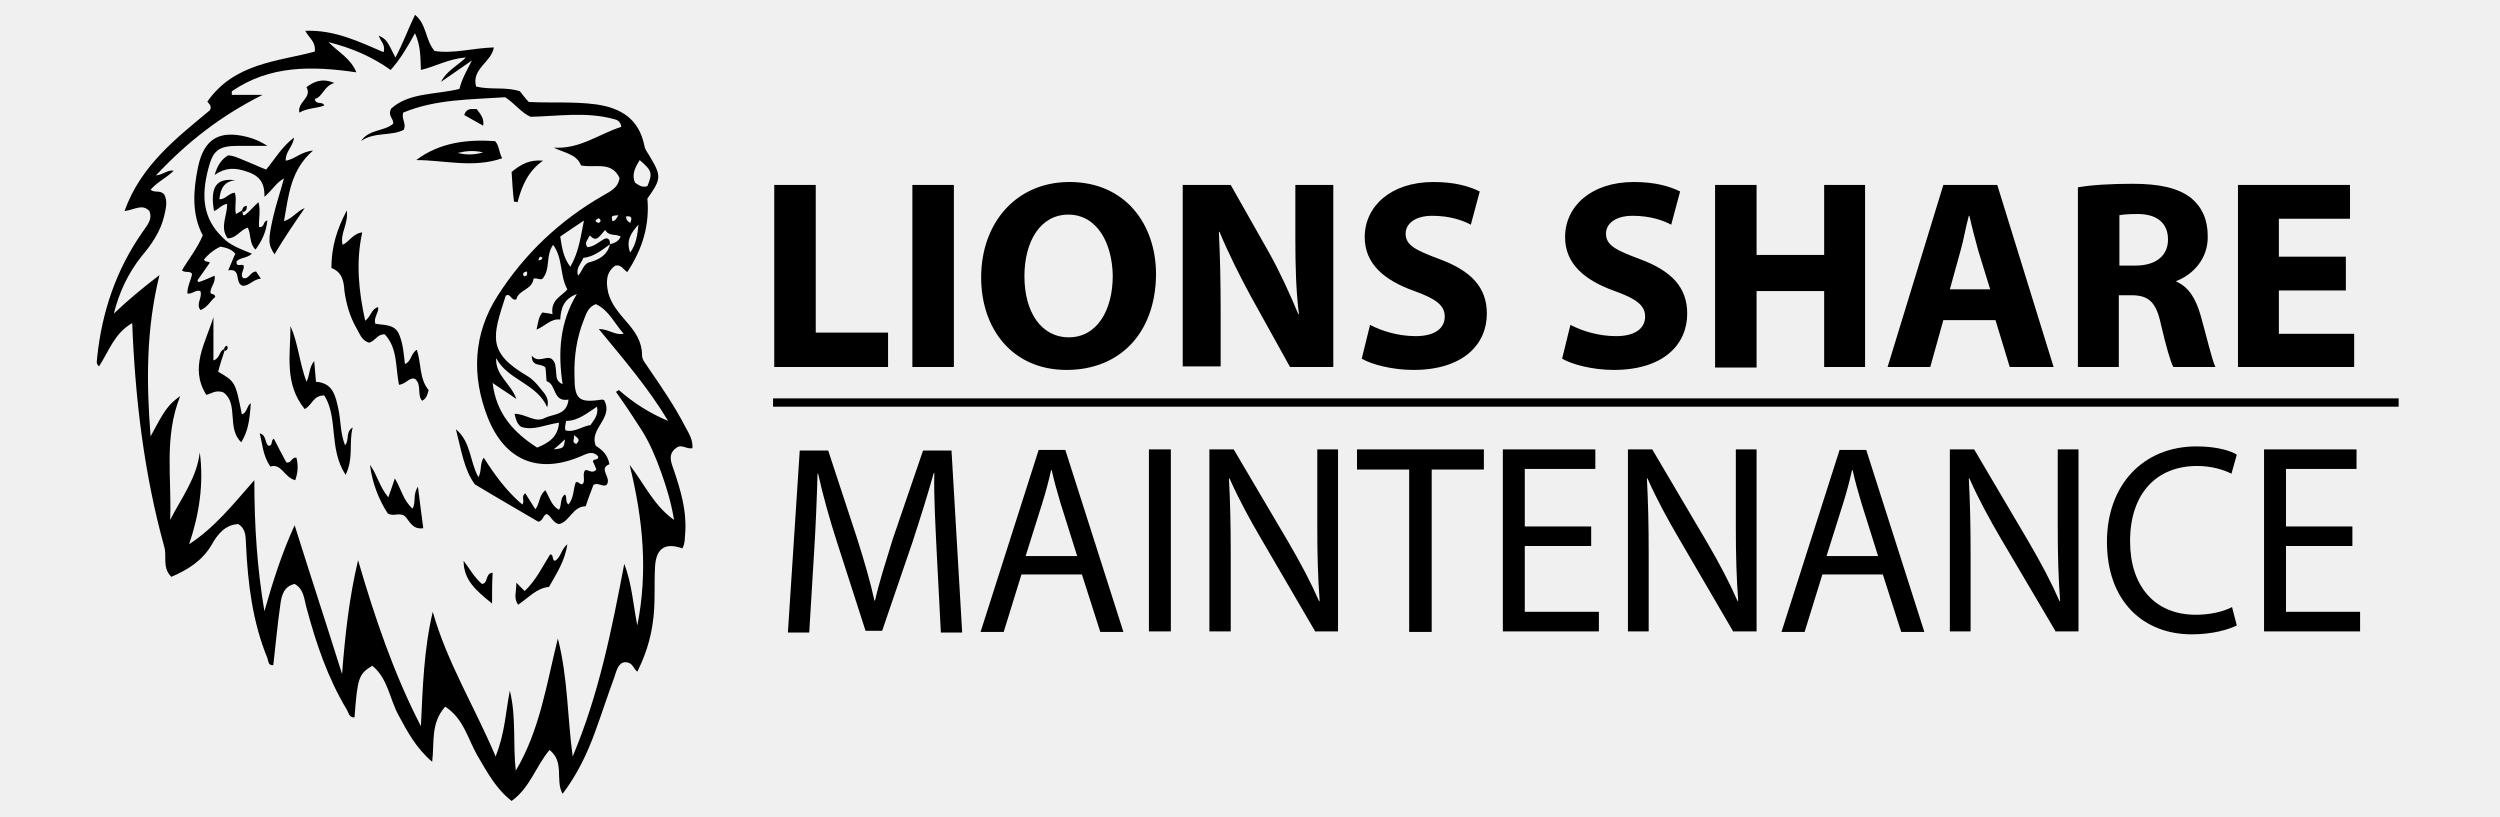
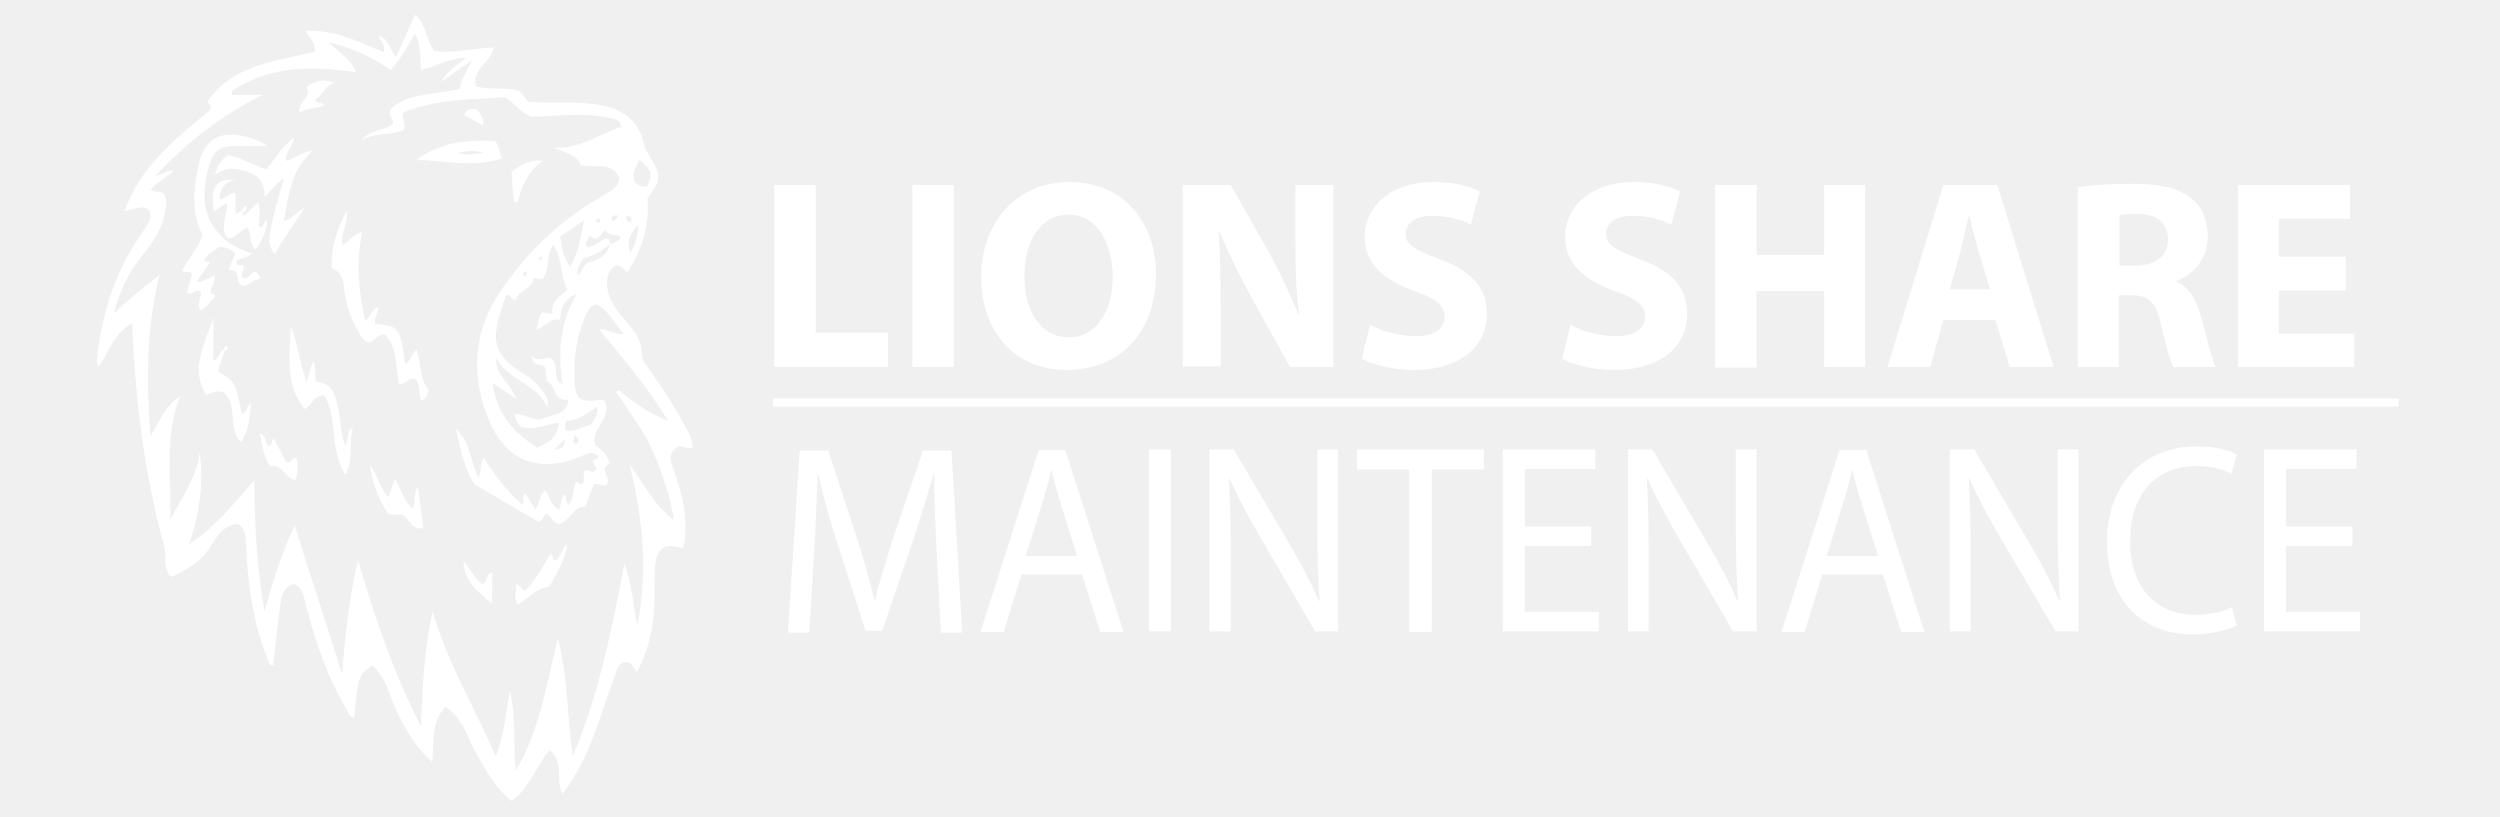
<svg xmlns="http://www.w3.org/2000/svg" version="1.1" id="Layer_1" x="0px" y="0px" viewBox="0 0 421.7 137.7" style="enable-background:new 0 0 421.7 137.7;" xml:space="preserve">
  <style type="text/css">
- 	.st0{fill:#000000;}
- 	.st1{fill-rule:evenodd;clip-rule:evenodd;fill:#000000;}
+ 	.st0{fill:#ffffff;}
+ 	.st1{fill-rule:evenodd;clip-rule:evenodd;fill:#ffffff;}
</style>
  <g>
    <g>
      <path class="st0" d="M105.8,45.9c-0.7-0.5-1-1.3-2-1.1c-1.6,1.1-1.6,2.8-1.2,4.6c0.5,1.9,1.8,3.4,3.1,4.9c1.4,1.6,2.6,3.3,2.6,5.6    c0,0.9,0.7,1.5,1.1,2.2c2.2,3.2,4.4,6.4,6.2,9.9c0.6,1.1,1.3,2.2,1.2,3.6c-0.9,0.2-1.7-0.6-2.5-0.2c-1.8,1.1-1.1,2.6-0.6,4    c1.1,3.3,2.1,6.6,1.9,10.2c-0.1,1,0,2-0.5,2.9c-2.8-1-4.4-0.1-4.6,3c-0.2,3.2,0.1,6.4-0.4,9.6c-0.4,2.9-1.3,5.6-2.6,8.2    c-0.7-0.5-0.7-1.6-2.1-1.6c-1.1,0.1-1.4,1.4-1.8,2.6c-1.1,3-2.1,6.1-3.2,9.1c-1.3,3.6-3,7.2-5.5,10.5c-1.3-2.3,0.4-5.3-2.2-7.4    c-2.3,2.7-3.3,6.4-6.4,8.6c-2.6-2-4.1-4.8-5.8-7.7c-1.6-2.8-2.3-6.2-5.4-8.2c-2.5,2.8-1.8,6-2.2,9.3c-2.7-2.3-4.2-5.1-5.7-7.9    c-1.5-2.8-1.8-6.2-4.4-8.3c-2.3,1.4-2.5,2-3,8.7c-0.9,0.1-1-0.8-1.3-1.3c-3.2-5.3-5.2-11.2-6.8-17.2c-0.4-1.4-0.4-3.1-2-4    c-1.8,0.4-2.2,1.9-2.4,3.4c-0.5,3.4-0.8,6.9-1.2,10.3c-0.9,0.1-0.8-0.7-1-1.2c-2.5-6.1-3.3-12.6-3.6-19.1    c-0.1-1.2,0.1-2.6-1.3-3.5c-2.2,0.1-3.5,1.7-4.5,3.5c-1.6,2.7-4,4.2-6.8,5.4c-1.6-1.6-0.7-3.5-1.2-5.1    c-3.4-12.3-4.9-24.9-5.4-37.7c-3,1.7-3.9,4.7-5.6,7.3c-0.6-0.5-0.3-1.1-0.3-1.6c0.8-7.6,3.2-14.7,7.6-21c0.7-1.1,1.8-2.1,1.2-3.6    c-1.2-1.3-2.5-0.2-4.2,0c2.8-7.8,8.9-12.4,14.4-17c0.5-0.9-0.5-1.3-0.4-1.5c4.6-6.5,11.8-6.7,18.1-8.4c0.2-1.7-1-2.3-1.6-3.5    c4.9-0.2,9,1.8,13.2,3.6c0.4-1.3-0.6-1.9-0.8-2.8c1.3,0.7,1.3,0.7,2.8,3.7C67.9,7.5,68.8,5,70,2.5c2,1.6,1.7,4.2,3.3,6.1    c3.2,0.5,6.5-0.5,10-0.6c-0.4,2.5-3.8,3.6-3,6.6c2.5,0.6,5,0,7.4,0.8c0.5,0.6,0.9,1.2,1.5,1.8c3.7,0.2,7.5-0.1,11.3,0.4    c4.3,0.6,7.3,2.5,8.2,7c0.1,0.6,0.5,1.1,0.8,1.6c2.1,3.5,2.1,3.9-0.3,7.3C109.6,37.9,108.4,42,105.8,45.9z M102.9,41.2    c0.7-0.2,1.4-0.4,1.8-1.3c-0.9-0.5-2,0-2.6-1.1c-0.9,0.8-1.4,2.3-2.6,0.9c-0.4,0.8-1,1.3-0.4,2c1-0.1,1.7-0.7,2.5-1.2    C102.3,40,102.9,40.1,102.9,41.2c-1.4,1-2.7,2.1-4.5,2.3c-0.4,1-1.3,1.7-0.9,3c0.7-0.7,0.8-1.7,1.7-2.2    C100.8,43.9,102.4,43.2,102.9,41.2z M28.7,87.7c1.9-3.7,4.5-7.1,5-11.4c0.7,5.3-0.1,10.5-1.8,15.5c4.3-2.8,7.4-6.7,11-10.8    c0,7.8,0.5,15,1.7,22.1c1.4-4.9,2.9-9.7,5.1-14.5c2.7,8.6,5.4,16.8,8,25.1c0.5-6.5,1.2-12.9,2.7-19.2c2.8,9.6,6,19.1,10.6,28    c0.3-6.5,0.5-13,2-19.3c2.4,8.5,7,15.9,10.6,24.4c1.6-4,1.7-7.6,2.4-11.1c1.1,4.4,0.5,9,1,13.5c4.1-6.9,5.2-14.7,7.1-22.3    c1.7,6.6,1.6,13.3,2.5,19.9c4.4-10.4,6.6-21.4,8.7-32.5c1.3,3.4,1.5,6.9,2.2,10.4c1.8-9,1-17.8-1.3-27.1c2.6,3.4,4.1,6.9,7.5,9.3    c-0.5-3-1.3-5.6-2.2-8.1c-0.9-2.5-1.9-4.9-3.3-7.1c-1.4-2.2-2.8-4.3-4.3-6.4c0.2-0.1,0.3-0.2,0.5-0.3c2.5,2.2,5.2,3.9,8.3,5.2    c-3.3-5.5-7.5-10.4-11.7-15.5c1.7,0,2.7,1.1,4.2,0.8c-1.6-1.8-2.5-4-4.7-5c-1.3,0.5-1.6,1.6-2,2.6c-1.2,3-1.7,6.2-1.6,9.5    c0,4,0.7,4.6,4.7,4c0.1,0,0.3,0.1,0.3,0.1c1.7,3-2.6,4.8-1.4,7.7c1.1,0.7,2,1.5,2.3,3.1c-2,0.8,0.5,2.3-0.5,3.5    c-0.7,0.4-1.4-0.5-2.2,0c-0.4,1.1-0.9,2.3-1.3,3.6c-2.2,0-2.7,2.6-4.5,3c-1.1-0.2-1.3-1.4-2.1-1.7c-0.7,0.3-0.6,1.2-1.4,1.3    c-3.4-2-6.9-4-10.7-6.3c-1.8-2.4-2.3-5.8-3.2-9.3c2.6,2.2,2.3,5.4,3.8,8.1c0.6-1.1,0.2-2.3,0.9-3.3c1.9,3,3.9,5.7,6.5,7.9    c0.5-0.6-0.3-1.3,0.5-1.9c0.6,0.9,1.1,1.8,1.7,2.7c0.8-1,0.6-2.4,1.7-3.2c0.7,1.2,1,2.6,2.3,3.3c0.5-0.8,0.1-2,1-2.6    c0.4,0.5,0,1.3,0.6,1.7c0.9-1.1,0.8-2.6,1.2-3.7c0.5-0.4,0.8,0.7,1.3,0.1c0.3-0.7-0.2-1.5,0.3-2.2c0.6-0.1,1.2,0.7,1.9-0.1    c-0.2-0.5-0.4-1-0.6-1.4c0.2-0.5,1-0.1,0.9-0.8c-1-1.1-2-0.4-3,0c-7.1,3-12.7,0.7-15.6-6.5c-2.8-7.1-2.5-14.2,1.7-20.7    c4.5-7,10.4-12.6,17.7-16.8c1.2-0.7,2.6-1.3,2.8-3c-1.4-2.9-4.1-1.6-6.5-2.1c-0.7-1.9-2.8-2.1-4.6-3c4.4,0.3,7.6-2.3,11.4-3.5    c-0.1-0.9-0.7-1.2-1.2-1.3c-4.7-1.3-9.4-0.5-14.1-0.4c-1.6-0.7-2.6-2.2-4.3-3.3c-5.7,0.4-11.7,0.3-17.2,2.6    c-0.3,1.2,0.6,1.8,0.1,2.9c-2.1,1.1-5,0.3-7.2,1.9c1.3-2,3.8-1.6,5.4-2.9c0.2-0.9-1-1.3-0.3-2.6C69,15.6,73.4,16,77.5,15    c0.4-1.7,1.3-3.2,2.1-4.8c-1.7,1.2-3.5,2.4-5.2,3.6c0.9-1.8,2.6-2.6,4.2-4.1c-2.9,0.2-5.1,1.5-7.6,2.1c-0.1-2.1,0-4-1-6.2    c-1.3,2.4-2.5,4.4-4.1,6.2c-3.1-2.2-6.5-3.7-10.5-4.7c1.8,1.8,3.8,2.8,4.7,5.1c-7.5-1.1-14.6-1.2-21,3.2c0,0.2,0,0.4,0,0.6    c1.7,0,3.5,0,5.2,0c-6.8,3.4-12.6,7.8-18,13.6c1.4-0.2,2-1,3-0.8c-1.2,1.2-2.8,1.9-3.9,3.2c0.7,0.6,1.6,0,2.3,0.8    c0.6,1.1,0.3,2.3,0,3.6c-0.6,2.6-2.1,4.8-3.8,6.8c-2.3,2.9-3.8,6.1-4.7,9.7c2.3-2.2,4.7-4.2,7.7-6.5c-2.3,9.3-2.2,18.2-1.5,27.2    c2.3-4.3,2.9-5.3,5-6.8C27.6,73.8,29,80.8,28.7,87.7z M93.2,53c-0.4-2.5,1.7-3.1,2.5-4.2c-1.3-2.3-0.7-5.2-2.4-7.5    c-1.3,1.8-0.4,3.9-1.7,5.6c-0.3,0.5-1-0.1-1.6,0.1c-0.2,1.9-2.6,1.9-2.9,3.5c-0.9,0.3-1-1.2-1.8-0.6c-2.2,6.8-3.2,9.5,3.6,13.5    c0.9,0.5,1.7,1.4,2.4,2.3c0.7,0.8,1.4,1.7,1,3c-1.7-4-6.7-4.6-8.6-8.3c-0.2,2.9,2.5,4.3,3.4,6.9c-1.4-1-2.6-1.7-4-2.7    c0.6,5.2,3.6,8.4,7.5,10.9c2-0.8,3.5-1.8,3.7-4.2C92,71.6,90,72.7,87.9,72c-0.7-0.5-0.9-1.3-1.1-2.2c1.9,0,3.5,1.6,5.1,0.7    c1.4-0.7,3.7-0.4,4-3.1c-2.7,0.5-2-2.6-3.7-3.1c-0.1-0.9-0.1-1.7-0.2-2.3c-0.7-0.8-2.3,0-2.3-2c1.1,1.3,2.3,0,3.3,0.5    c0.8,0.6,0.7,1.4,0.8,2.2c0.1,0.7-0.1,1.6,1.1,2.1c-0.8-5.3-0.5-10.4,2.4-15.2c-2.2,0.8-2.7,2.4-2.8,4.3c-1.6-0.2-2.5,1.1-4,1.7    c0.3-1.2,0.3-2.1,1-2.9C91.9,52.8,92.4,52.8,93.2,53z M94.5,39.9c0.3,1.9,0.5,3.5,1.7,5.1c1.4-2.4,1.7-4.8,2.3-7.8    C96.8,38.3,95.7,39.1,94.5,39.9z M109.2,31.4c0.9-2.2,0.8-2.6-1.3-4.4c-0.7,1.2-1.4,2.3-0.8,3.8C107.7,31.2,108.3,31.7,109.2,31.4    z M99.6,71.7c0.6-0.9,1.4-1.7,1.1-3.1c-1.7,1.1-3.2,2.4-5.2,2.4c-0.1,0.6-0.3,1.1-0.1,1.6C96.9,73,98.2,71.9,99.6,71.7z     M106.3,42.6c1-1.4,1.2-2.8,1.4-4.7C106.3,39.4,105.6,40.7,106.3,42.6z M93.4,75.8c1.7-0.2,1.7-0.2,1.9-1.7    C94.6,74.8,94,75.3,93.4,75.8z M104.3,36.3c-1.2,0.1-1.2,0.1-1,1C103.7,37.3,104,36.9,104.3,36.3z M106.3,37.6    c0.4-0.9,0.2-1.2-0.7-1.1C105.6,37,105.8,37.3,106.3,37.6z M96.8,73.4c0.2,0.7-0.5,1.1,0.4,1.5C97.5,74.5,98.1,74.2,96.8,73.4z     M101,36.8c-0.6,0.3-0.8,0.6,0,0.8C101.4,37.4,101.4,37.1,101,36.8z M88.9,45.8c-0.7,0.1-0.8,0.4-0.5,0.8    C88.8,46.6,89,46.4,88.9,45.8z M90.8,43.9c0.4,0,0.6-0.1,0.7-0.4C91.2,43.2,91,43.2,90.8,43.9z" />
      <path class="st0" d="M42.5,42.8c-0.9,0.8-2,0.6-2.6,1.3c-0.1,1.1,0.9,0.3,1.2,0.7c0.2,0.7-0.7,1.4-0.1,2.1c1,0.3,1.2-1.1,2.2-1.1    c0.2,0.3,0.4,0.6,0.8,1.2c-1.3,0.1-2,1.3-3.1,1.2c-1.4-0.5-0.1-3-2.4-2.6c0.5-1.1,0.8-2,1.2-2.8c-0.7-0.8-1.5-1-2.5-1.2    c-1.1,0.5-2.1,1.3-2.8,2.2c0.3,0.5,0.7,0.2,1,0.5c-0.7,1-1.4,2-2.1,3c0.1,0.1,0.1,0.2,0.2,0.3c0.9-0.3,1.8-0.7,2.7-1.1    c0.2,1.1-0.6,1.8-0.7,2.7c-0.1,0.6,0.8,0.2,0.8,0.9c-0.8,0.6-1.3,1.8-2.5,2.2c-0.8-1.1,0.4-2.1,0-3.2c-0.8-0.3-1.4,0.6-2.2,0.4    c0-1.2,0.6-2.2,0.8-3.3c-0.4-0.6-1.2-0.1-1.7-0.6c1.1-1.9,2.6-3.7,3.5-5.9c-1.9-3.6-1.6-7.6-0.8-11.5c1-4.8,3.6-6.3,8.3-5.1    c1.2,0.3,2.3,0.8,3.4,1.5c-1.6,0-3.3,0-4.9,0c-3.4,0-4.3,0.8-5.1,4c-1.1,4.3-1,8.2,2.5,11.5C38.8,41.4,40.6,42,42.5,42.8z" />
      <path class="st0" d="M55.9,45.2c0-3.5,0.9-6.5,2.6-9.7c0.3,2.3-1.2,3.9-0.7,5.8c1.1-0.5,1.7-1.9,3.3-2.1c-1.1,5-0.6,9.9,0.5,14.9    c1-0.7,1-2,2.2-2.3c0.1,1-0.8,1.7-0.5,2.8c1.5,0.3,3.4,0,4.1,2c0.6,1.5,0.7,3.1,0.9,4.8c1.1-0.4,1-1.8,2-2.4    c0.8,2.3,0.4,4.9,2,6.8c-0.2,0.7-0.3,1.4-1.1,1.8c-0.9-1,0-2.7-1.2-3.7c-1-0.3-1.5,0.9-2.7,1c-0.6-2.9-0.2-6.2-2.4-8.5    c-1.2-0.1-1.6,1.1-2.6,1.4c-1.3-0.3-1.6-1.5-2.2-2.5c-1.1-1.9-1.7-4.1-2-6.2C58,47.4,57.7,45.9,55.9,45.2z" />
      <path class="st0" d="M51.4,35.1c-1.8,2.6-3.5,5.1-5.1,7.8c-1.1-1.7-1.1-2.4-0.2-6.4c0.5-2.1,1.2-4.2,1.8-6.4    c-1.3,0.7-1.9,1.9-3.3,3.1c0.1-2.6-1.1-3.7-3.1-4.3c-1.8-0.6-3.4-0.7-5.3,0.6c0.5-1.6,1.1-2.6,2.3-3.3c1.2,0.1,2.2,0.7,3.3,1.1    c1,0.4,2,0.9,3.1,1.3c1.5-1.8,2.6-3.8,4.7-5.4c-0.2,1.6-1.5,2.4-1.4,3.9c1.5-0.2,2.5-1.5,4.6-1.7c-3.8,3.3-4.1,7.5-4.9,11.9    C49.3,36.9,50.1,35.6,51.4,35.1z" />
      <path class="st0" d="M58.3,80.1c-2.9-4.4-1.2-9.6-3.6-13.4c-1.9,0-2,1.6-3.3,2.3c-3.5-4.3-2.4-9.2-2.4-14c1.3,2.9,1.5,6.2,2.7,9.4    c0.6-1.2,0.4-2.4,1.3-3.5c0.1,1.3,0.2,2.3,0.3,3.5c2.9,0.2,3.3,2.4,3.8,4.7c0.4,1.9,0.3,4,1.1,6c0.8-0.9,0-2.2,1.3-3    C58.8,74.7,59.7,77.2,58.3,80.1z" />
      <path class="st0" d="M37.9,59.1c-0.4,1.2-0.8,2.4-1.1,3.6c2.9,1.7,2.9,1.7,4,7.2c0.9-0.3,0.8-1.4,1.5-1.9    c-0.2,3.4-0.6,4.9-1.6,6.6c-2.5-2.3-0.4-6.5-3-8.4c-1.3-0.5-2,0.2-2.9,0.4c-2.9-4.6-0.1-8.8,1.2-13.1c0,2.4,0,4.8,0,7.3    c1.2-0.4,0.9-1.6,1.8-1.9L37.9,59.1z" />
      <path class="st0" d="M40.9,35.7c0.1,0.2-0.1,0.9,0.5,0.5c0.7-0.5,1.3-1.3,2.2-2.1c0.4,1.5,0,2.9,0.1,4.2c1,0.1,0.6-1,1.4-1.1    c-0.2,1.9-0.9,3.4-2,4.9c-1.1-1.1-0.7-2.5-1.3-3.7c-1.2,0.3-1.9,1.8-3.4,1.8c-1.4-1.9,0-3.9-0.1-5.8c-0.9,0.1-1.4,0.9-2.2,1.2    c-0.7-4.1,0.4-5.6,3.6-5.2c-1.9,0.2-2.5,1.4-2.7,3.2c1,0.1,1.5-1,2.6-1.1c0.4,1.1-0.1,2.4,0.2,3.6c0.4-0.2,0.7-0.4,1-0.6    L40.9,35.7z" />
      <path class="st0" d="M70.2,27c4-3,8.6-3.5,13.3-3.2c0.7,0.7,0.6,1.7,1.2,2.9C79.8,28.4,74.9,27,70.2,27z M81.5,25.7    c-1.8-0.4-3-0.2-4.3,0.1C78.5,26.1,79.8,26.2,81.5,25.7z" />
      <path class="st0" d="M66.6,80.7c1.1,1.8,1.4,3.7,3,5.1c0.6-1.1,0-2.4,0.9-3.7c0.3,2.5,0.6,4.7,0.9,7c-2,0.3-2.4-1.5-3.2-2.1    c-1-0.6-1.8,0.2-2.8-0.4c-1.5-2.3-2.6-5.1-3-8.2c1.2,1.6,1.6,3.7,3.1,5.5C65.9,82.8,66.2,81.9,66.6,80.7z" />
      <path class="st0" d="M87.1,98.3c0.7,0.7,1,1,1.4,1.4c1.9-1.8,3-4.1,4.3-6.2c0.7,0.1,0.2,0.9,0.8,1.1c1-0.5,1-1.9,2.1-2.8    c-0.4,2.8-1.8,4.9-3.1,7.2c-2.1,0.2-3.4,1.8-5.2,3C86.6,100.9,87.1,99.9,87.1,98.3z" />
      <path class="st0" d="M49.8,81c-1.9-0.5-2.3-2.9-4.2-2.3c-1.3-1.9-1.3-3.8-1.8-5.6c1.2,0.3,0.8,1.6,1.5,2.1c0.8,0,0.3-0.9,0.9-1.2    c0.7,1.4,1.4,2.7,2.1,4c0.9,0.2,0.8-0.9,1.7-0.8C50.3,78.4,50.3,79.6,49.8,81z" />
      <path class="st0" d="M56.4,14c-1.8,0.5-1.9,2.3-3.3,2.7c0.2,1.1,1.3,0.3,1.6,1.1c-1.3,0.5-2.9,0.4-4.2,1.2    c-0.4-1.8,2.2-2.5,1.2-4.3C52.9,13.8,54.3,13.1,56.4,14z" />
      <path class="st0" d="M86.3,29c1.6-1.3,3-2.1,5.3-1.9c-2.6,1.8-3.6,4.4-4.3,7c-0.2,0-0.4-0.1-0.6-0.1C86.5,32.4,86.4,30.8,86.3,29z    " />
      <path class="st0" d="M83,101.8c-2.6-2.1-4.8-3.9-4.8-7.2c1,1.3,1.8,2.8,3.1,3.9c1.1-0.1,0.5-1.8,1.8-1.9C83,98.2,83,99.8,83,101.8    z" />
      <path class="st0" d="M80.4,18.4c0.7,0.9,1.3,1.6,1.1,2.8c-1.1-0.6-2.1-1.2-3.2-1.8C78.7,18.2,79.5,18.4,80.4,18.4z" />
      <path class="st0" d="M40.8,35.6c0.1-0.4,0.2-0.8,0.8-0.9c0.1,0.6-0.1,0.9-0.6,1.1L40.8,35.6z" />
      <path class="st0" d="M37.8,59c0-0.3,0.1-0.6,0.5-0.7c0.2,0.4,0.1,0.7-0.3,0.9L37.8,59z" />
    </g>
    <g>
      <polygon class="st1" points="130.4,67.2 404.6,67.2 404.6,68.6 130.4,68.6 130.4,67.2   " />
      <path class="st0" d="M130.6,61.9V31.2h7v24.9h12.2v5.8H130.6L130.6,61.9z M153.9,61.9V31.2h7v30.7H153.9L153.9,61.9z M179.9,62.4    c-9.1,0-14.4-6.9-14.4-15.6c0-9.2,5.9-16.1,14.9-16.1c9.4,0,14.6,7.1,14.6,15.6C194.9,56.3,188.8,62.4,179.9,62.4L179.9,62.4z     M180.2,36.2c-4.7,0-7.4,4.5-7.4,10.4c0,6,2.8,10.3,7.5,10.3c4.7,0,7.4-4.5,7.4-10.4C187.6,40.9,185,36.2,180.2,36.2L180.2,36.2z     M217.6,61.9l-6.6-11.9c-1.8-3.3-3.8-7.3-5.3-10.9l-0.1,0c0.2,4.1,0.3,8.4,0.3,13.4v9.3h-6.4V31.2h8.1l6.4,11.3    c1.8,3.2,3.6,7.1,5,10.5h0.1c-0.5-4.1-0.6-8.2-0.6-12.8v-9h6.4v30.7H217.6L217.6,61.9z M241.6,36.4c-3,0-4.5,1.4-4.5,3    c0,2,1.7,2.8,5.7,4.3c5.4,2,8,4.8,8,9.2c0,5.2-4,9.5-12.4,9.5c-3.5,0-7-0.9-8.7-1.9l1.4-5.7c1.9,1,4.7,1.9,7.7,1.9    c3.2,0,4.9-1.3,4.9-3.3c0-1.9-1.5-3-5.1-4.3c-5.1-1.8-8.4-4.6-8.4-9.1c0-5.2,4.4-9.3,11.6-9.3c3.5,0,6,0.7,7.8,1.6l-1.5,5.6    C246.8,37.2,244.6,36.4,241.6,36.4L241.6,36.4z M275.4,36.4c-3,0-4.5,1.4-4.5,3c0,2,1.7,2.8,5.7,4.3c5.4,2,8,4.8,8,9.2    c0,5.2-4,9.5-12.4,9.5c-3.5,0-7-0.9-8.7-1.9l1.4-5.7c1.9,1,4.7,1.9,7.7,1.9c3.2,0,4.9-1.3,4.9-3.3c0-1.9-1.5-3-5.1-4.3    c-5.1-1.8-8.4-4.6-8.4-9.1c0-5.2,4.4-9.3,11.6-9.3c3.5,0,6,0.7,7.8,1.6l-1.5,5.6C280.6,37.2,278.4,36.4,275.4,36.4L275.4,36.4z     M307.7,61.9V49.1h-11.4v12.9h-7V31.2h7V43h11.4V31.2h6.9v30.7H307.7L307.7,61.9z M339,61.9l-2.4-7.9h-8.8l-2.2,7.9h-7.2l9.4-30.7    h9.1l9.5,30.7H339L339,61.9z M333.7,42.3c-0.5-1.8-1.1-4.1-1.5-5.9h-0.1c-0.5,1.8-0.9,4.2-1.4,5.9l-1.8,6.5h6.8L333.7,42.3    L333.7,42.3z M367.1,47.4v0.1c2.1,0.9,3.3,2.9,4.1,5.7c1,3.5,1.9,7.5,2.5,8.7h-7.1c-0.5-0.9-1.2-3.4-2.1-7.2    c-0.8-3.8-2.1-4.9-5-4.9h-2.1v12.1h-6.9V31.6c2.2-0.4,5.6-0.6,9.2-0.6c4.6,0,7.7,0.7,9.9,2.4c1.8,1.5,2.8,3.6,2.8,6.4    C372.5,43.7,369.8,46.4,367.1,47.4L367.1,47.4z M360.6,36.1c-1.7,0-2.6,0.1-3.1,0.2v8.5h2.7c3.5,0,5.5-1.7,5.5-4.4    C365.7,37.6,363.8,36.1,360.6,36.1L360.6,36.1z M397.1,56.2v5.7h-19.6V31.2h18.9v5.7h-12v6.4h11.3v5.7h-11.3v7.3H397.1L397.1,56.2    z" />
      <path class="st0" d="M158.7,106.6l-0.7-13.5c-0.2-4.3-0.5-9.4-0.4-13.3h-0.1c-1,3.6-2.2,7.4-3.6,11.7l-5.1,14.9h-2.8l-4.7-14.6    c-1.4-4.3-2.5-8.3-3.3-11.9h-0.1c-0.1,3.8-0.3,9-0.6,13.6l-0.8,13.2h-3.6l2-30.7h4.8l4.9,14.9c1.2,3.8,2.2,7.2,2.9,10.4h0.1    c0.7-3.1,1.8-6.5,3-10.4l5.1-14.9h4.8l1.8,30.7H158.7L158.7,106.6z M185.6,106.6l-3.1-9.7h-10.2l-3,9.7h-3.9l9.8-30.7h4.5    l9.8,30.7H185.6L185.6,106.6z M178.9,84.9c-0.6-2-1.1-3.8-1.5-5.6h-0.1c-0.4,1.8-0.9,3.7-1.5,5.6l-2.8,8.9h8.7L178.9,84.9    L178.9,84.9z M193.8,106.6V75.8h3.7v30.7H193.8L193.8,106.6z M221.9,106.6L212.8,91c-2-3.4-3.9-6.9-5.4-10.3l-0.1,0    c0.2,3.9,0.3,7.6,0.3,12.7v13.1H204V75.8h4.1l9.2,15.6c2.1,3.6,3.8,6.8,5.2,10l0.1,0c-0.3-4.1-0.4-7.8-0.4-12.6V75.8h3.5v30.7    H221.9L221.9,106.6z M241.5,79.2v27.4h-3.8V79.2h-8.8v-3.4h21.4v3.4H241.5L241.5,79.2z M269.7,103.2v3.3h-16.2V75.8h15.6v3.3    h-11.9v9.7h11.2v3.3h-11.2v11.1H269.7L269.7,103.2z M292.4,106.6L283.3,91c-2-3.4-3.9-6.9-5.4-10.3l-0.1,0    c0.2,3.9,0.3,7.6,0.3,12.7v13.1h-3.5V75.8h4.1l9.2,15.6c2.1,3.6,3.8,6.8,5.2,10l0.1,0c-0.3-4.1-0.4-7.8-0.4-12.6V75.8h3.5v30.7    H292.4L292.4,106.6z M320.7,106.6l-3.1-9.7h-10.2l-3,9.7h-3.9l9.8-30.7h4.5l9.8,30.7H320.7L320.7,106.6z M314,84.9    c-0.6-2-1.1-3.8-1.5-5.6h-0.1c-0.4,1.8-0.9,3.7-1.5,5.6l-2.8,8.9h8.7L314,84.9L314,84.9z M346.8,106.6L337.6,91    c-2-3.4-3.9-6.9-5.4-10.3l-0.1,0c0.2,3.9,0.3,7.6,0.3,12.7v13.1h-3.5V75.8h4.1l9.2,15.6c2.1,3.6,3.8,6.8,5.2,10l0.1,0    c-0.3-4.1-0.4-7.8-0.4-12.6V75.8h3.5v30.7H346.8L346.8,106.6z M376.4,79.9c-1.4-0.7-3.4-1.3-5.8-1.3c-6.8,0-11.3,4.6-11.3,12.7    c0,7.5,4.1,12.4,11.1,12.4c2.3,0,4.6-0.5,6.1-1.3l0.8,3.1c-1.4,0.7-4.1,1.5-7.6,1.5c-8.1,0-14.3-5.5-14.3-15.6    c0-9.6,6.1-16.1,15.1-16.1c3.6,0,5.9,0.8,6.8,1.4L376.4,79.9L376.4,79.9z M398.1,103.2v3.3h-16.2V75.8h15.6v3.3h-11.9v9.7h11.2    v3.3h-11.2v11.1H398.1L398.1,103.2z" />
    </g>
  </g>
</svg>
